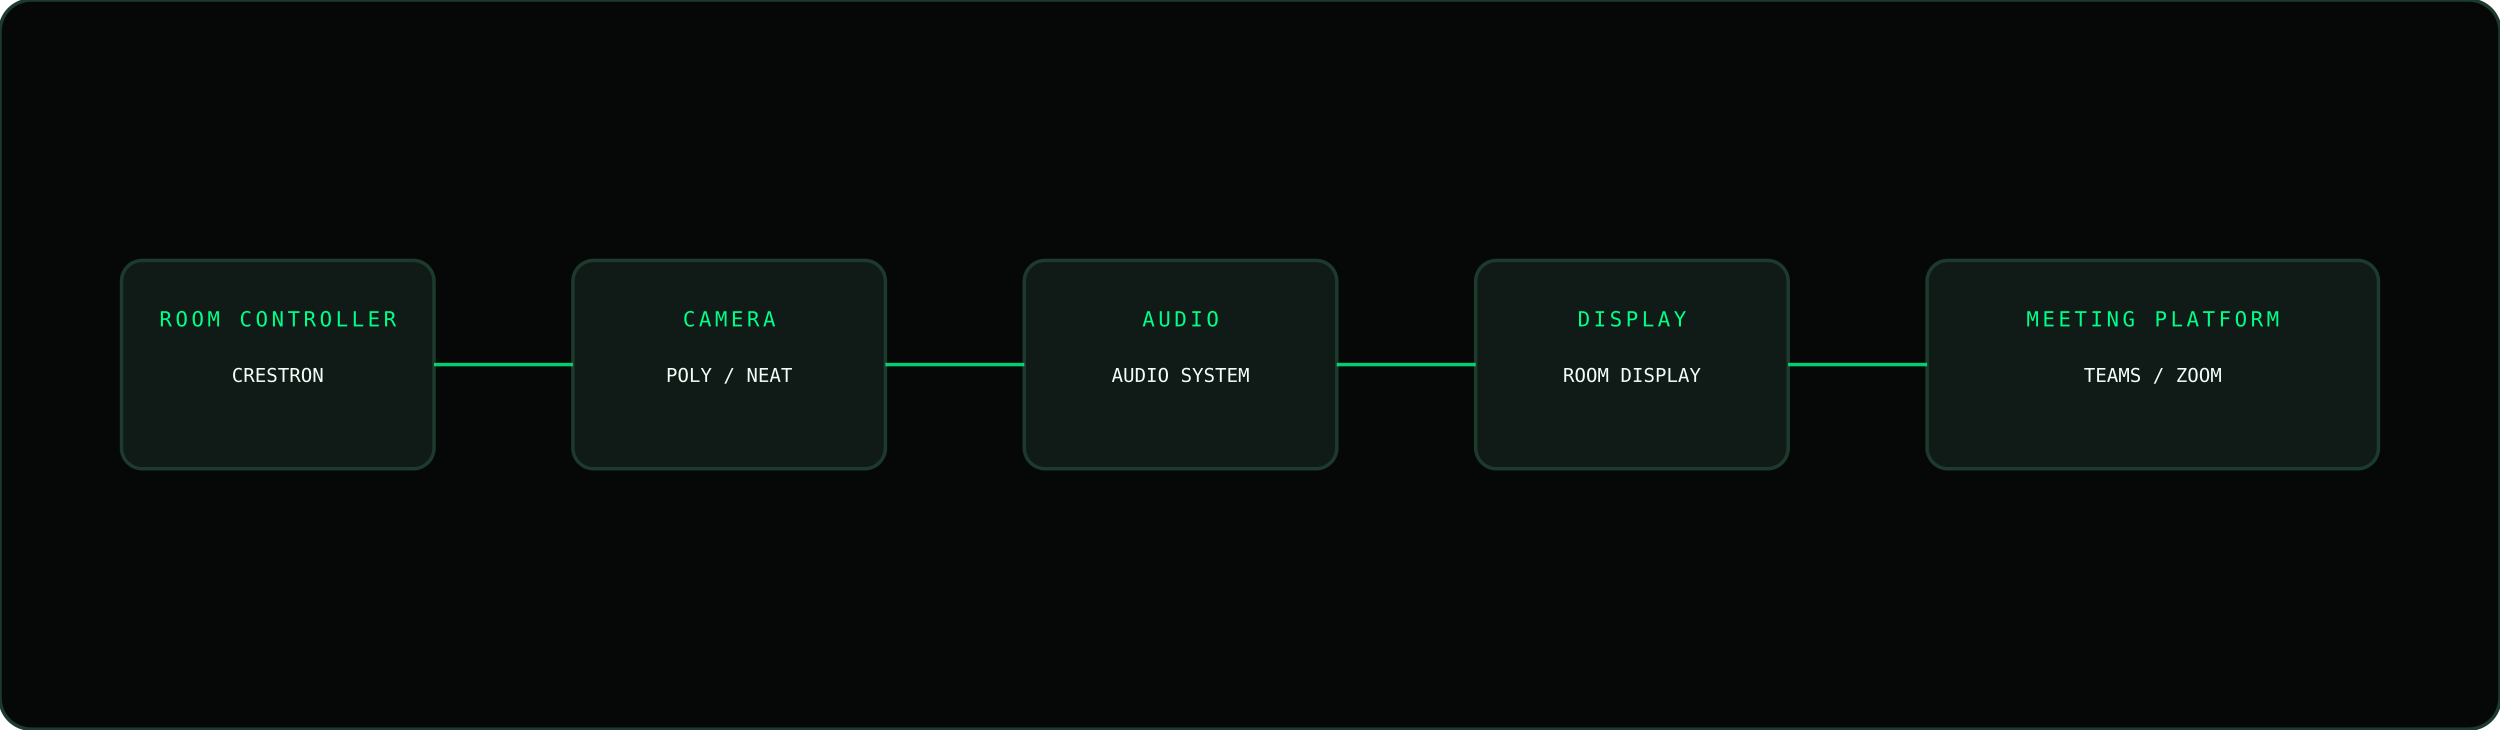
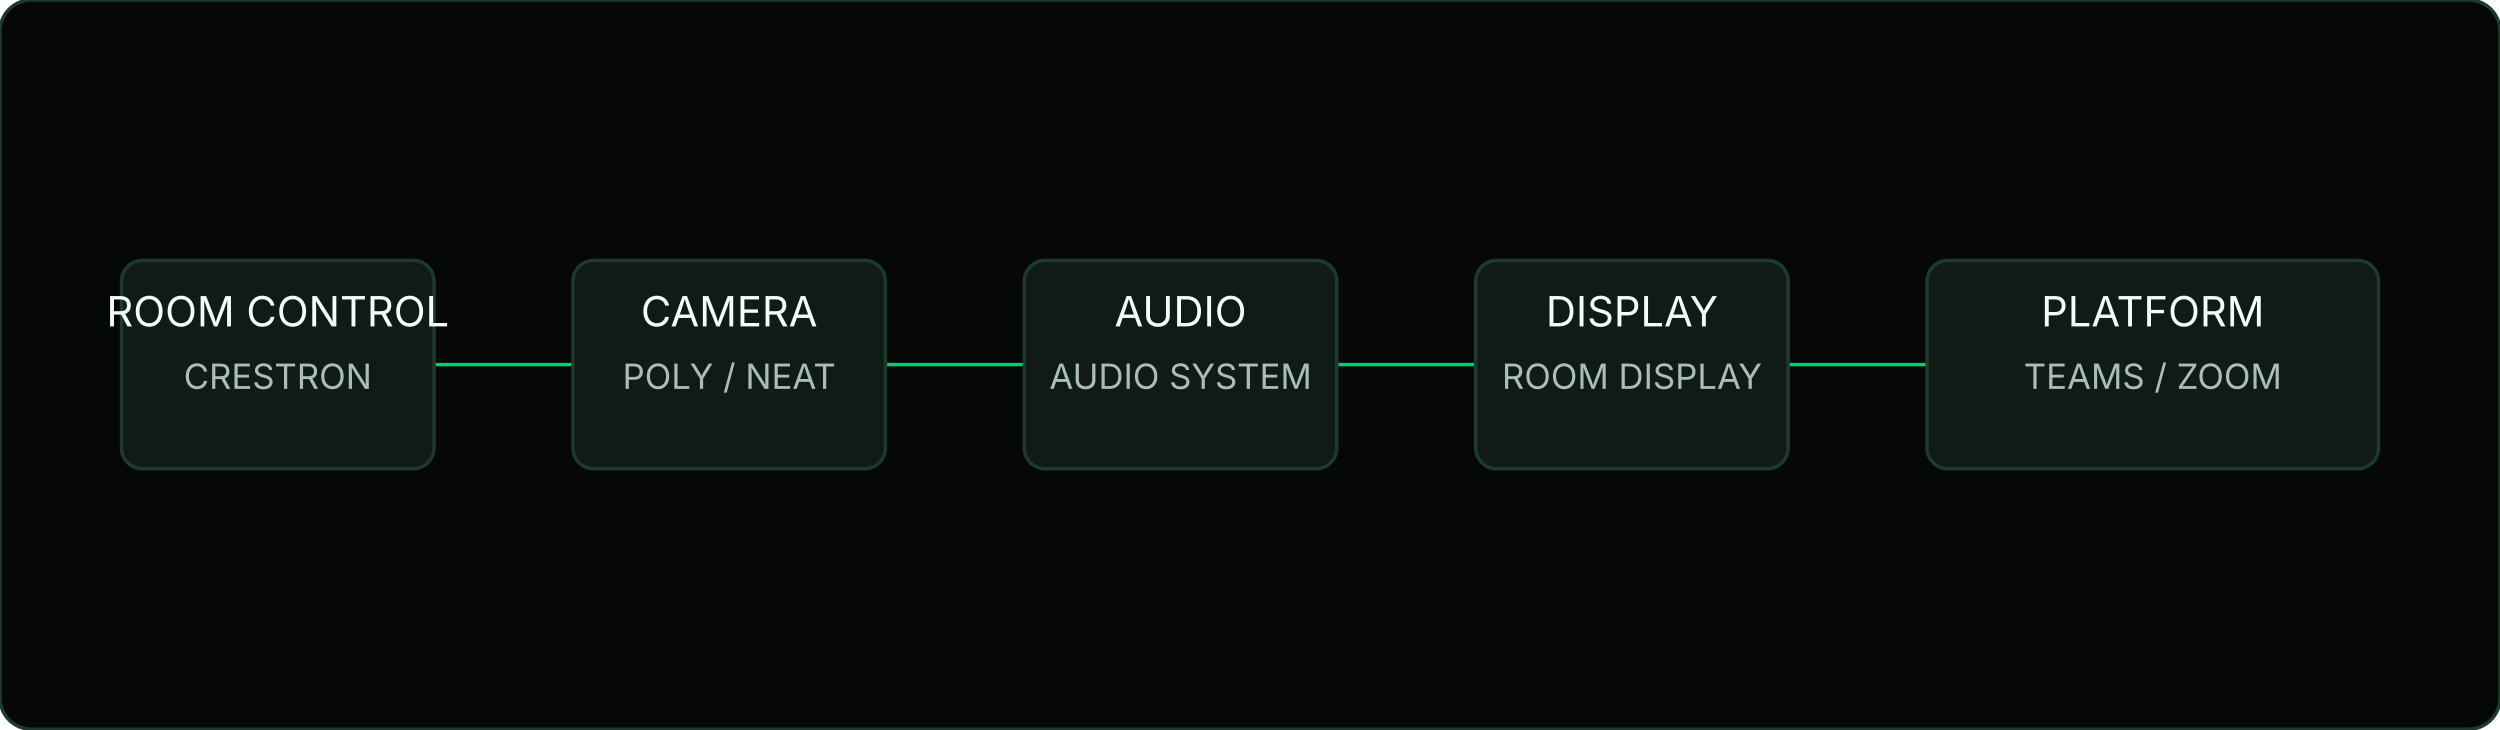
- <svg xmlns="http://www.w3.org/2000/svg" width="1440" height="420" viewBox="0 0 1440 420" role="img" aria-labelledby="t">
+ <svg xmlns="http://www.w3.org/2000/svg" width="1440" height="420" viewBox="0 0 1440 420" role="img" aria-labelledby="title">
  <rect width="1440" height="420" rx="18" fill="#050807" stroke="#1C3B2D" stroke-width="2" />
+   <g stroke="#00FF88" stroke-width="2" opacity=".8">
+     <line x1="250" y1="210" x2="1190" y2="210" />
+   </g>
  <g fill="#101A16" stroke="#1C3B2D" stroke-width="2">
    <rect x="70" y="150" width="180" height="120" rx="12" />
    <rect x="330" y="150" width="180" height="120" rx="12" />
    <rect x="590" y="150" width="180" height="120" rx="12" />
    <rect x="850" y="150" width="180" height="120" rx="12" />
    <rect x="1110" y="150" width="260" height="120" rx="12" />
  </g>
-   <g stroke="#00FF88" stroke-width="2" opacity=".8">
-     <line x1="250" y1="210" x2="330" y2="210" />
-     <line x1="510" y1="210" x2="590" y2="210" />
-     <line x1="770" y1="210" x2="850" y2="210" />
-     <line x1="1030" y1="210" x2="1110" y2="210" />
+   <g font-family="Inter, Segoe UI, Arial, sans-serif" text-anchor="middle" fill="#F2FFF8" font-size="24">
+     <text x="160" y="188">ROOM CONTROL</text>
+     <text x="420" y="188">CAMERA</text>
+     <text x="680" y="188">AUDIO</text>
+     <text x="940" y="188">DISPLAY</text>
+     <text x="1240" y="188">PLATFORM</text>
  </g>
-   <g font-family="ui-monospace, monospace" text-anchor="middle">
-     <text x="160" y="188" fill="#00FF88" font-size="12" letter-spacing="2">ROOM CONTROLLER</text>
-     <text x="420" y="188" fill="#00FF88" font-size="12" letter-spacing="2">CAMERA</text>
-     <text x="680" y="188" fill="#00FF88" font-size="12" letter-spacing="2">AUDIO</text>
-     <text x="940" y="188" fill="#00FF88" font-size="12" letter-spacing="2">DISPLAY</text>
-     <text x="1240" y="188" fill="#00FF88" font-size="12" letter-spacing="2">MEETING PLATFORM</text>
-     <text x="160" y="220" fill="#F2FFF8" font-size="11">CRESTRON</text>
-     <text x="420" y="220" fill="#F2FFF8" font-size="11">POLY / NEAT</text>
-     <text x="680" y="220" fill="#F2FFF8" font-size="11">AUDIO SYSTEM</text>
-     <text x="940" y="220" fill="#F2FFF8" font-size="11">ROOM DISPLAY</text>
-     <text x="1240" y="220" fill="#F2FFF8" font-size="11">TEAMS / ZOOM</text>
+   <g font-family="Inter, Segoe UI, Arial, sans-serif" text-anchor="middle" fill="#A9BFB3" font-size="20">
+     <text x="160" y="224">CRESTRON</text>
+     <text x="420" y="224">POLY / NEAT</text>
+     <text x="680" y="224">AUDIO SYSTEM</text>
+     <text x="940" y="224">ROOM DISPLAY</text>
+     <text x="1240" y="224">TEAMS / ZOOM</text>
  </g>
</svg>
